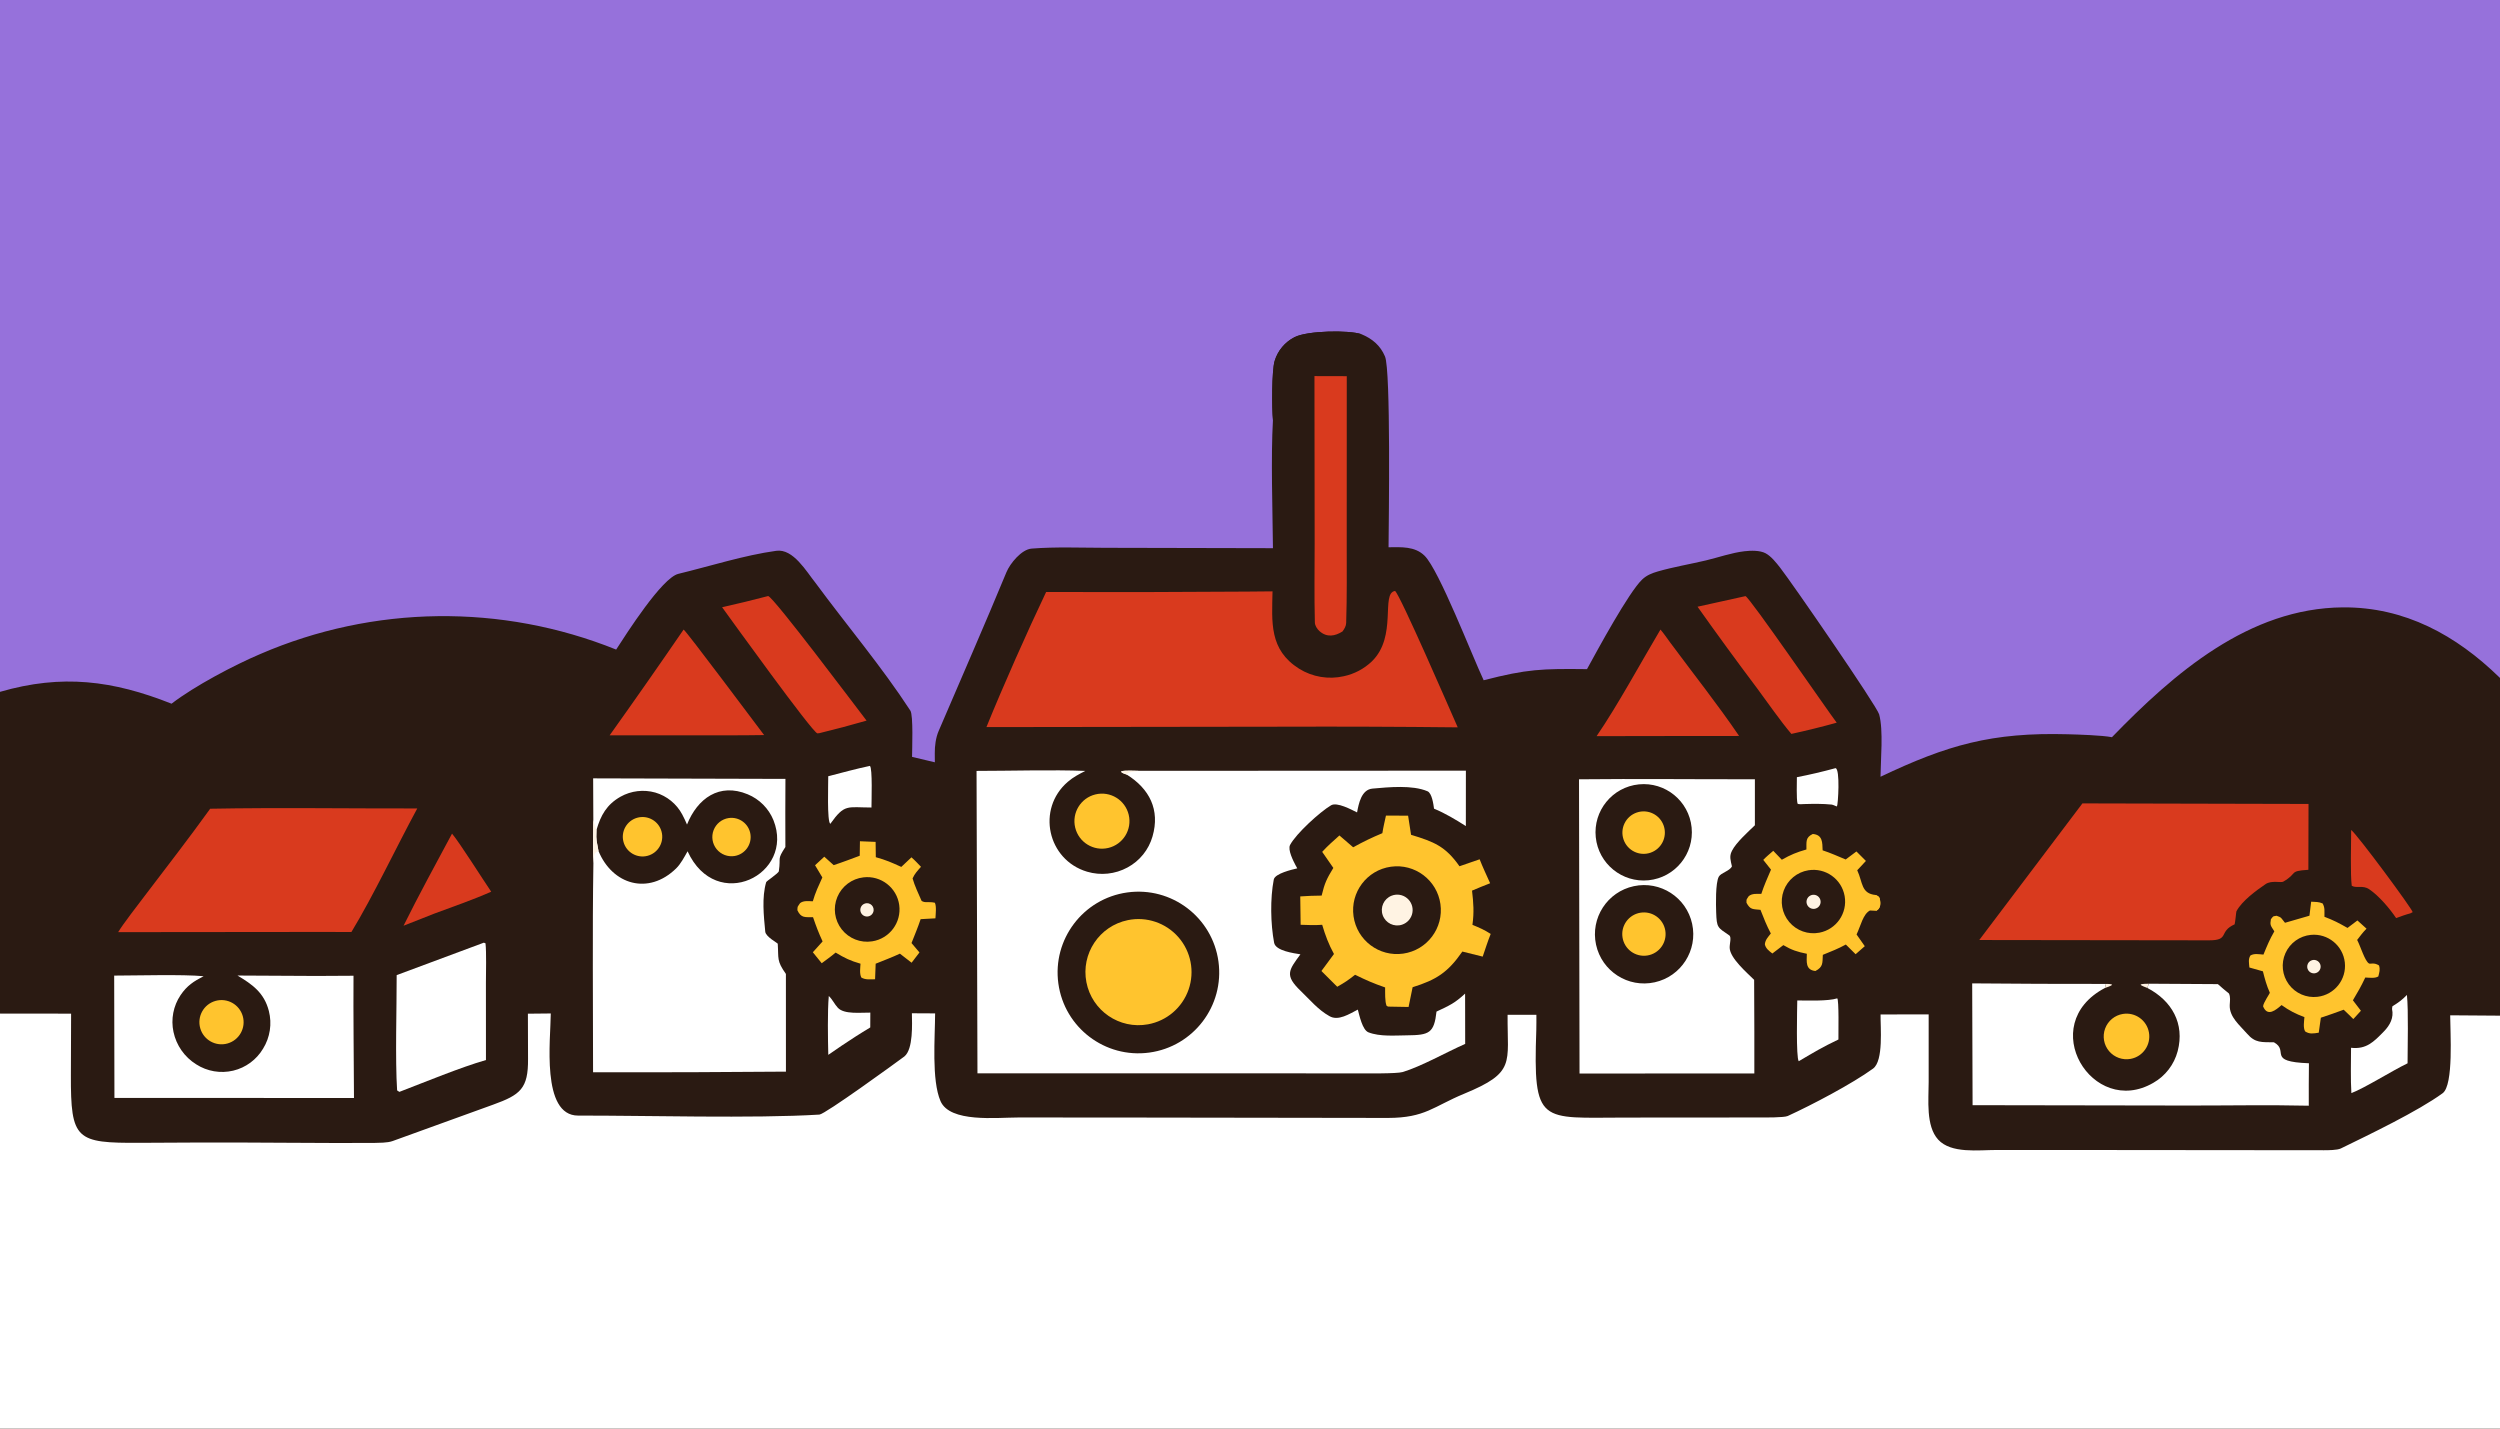
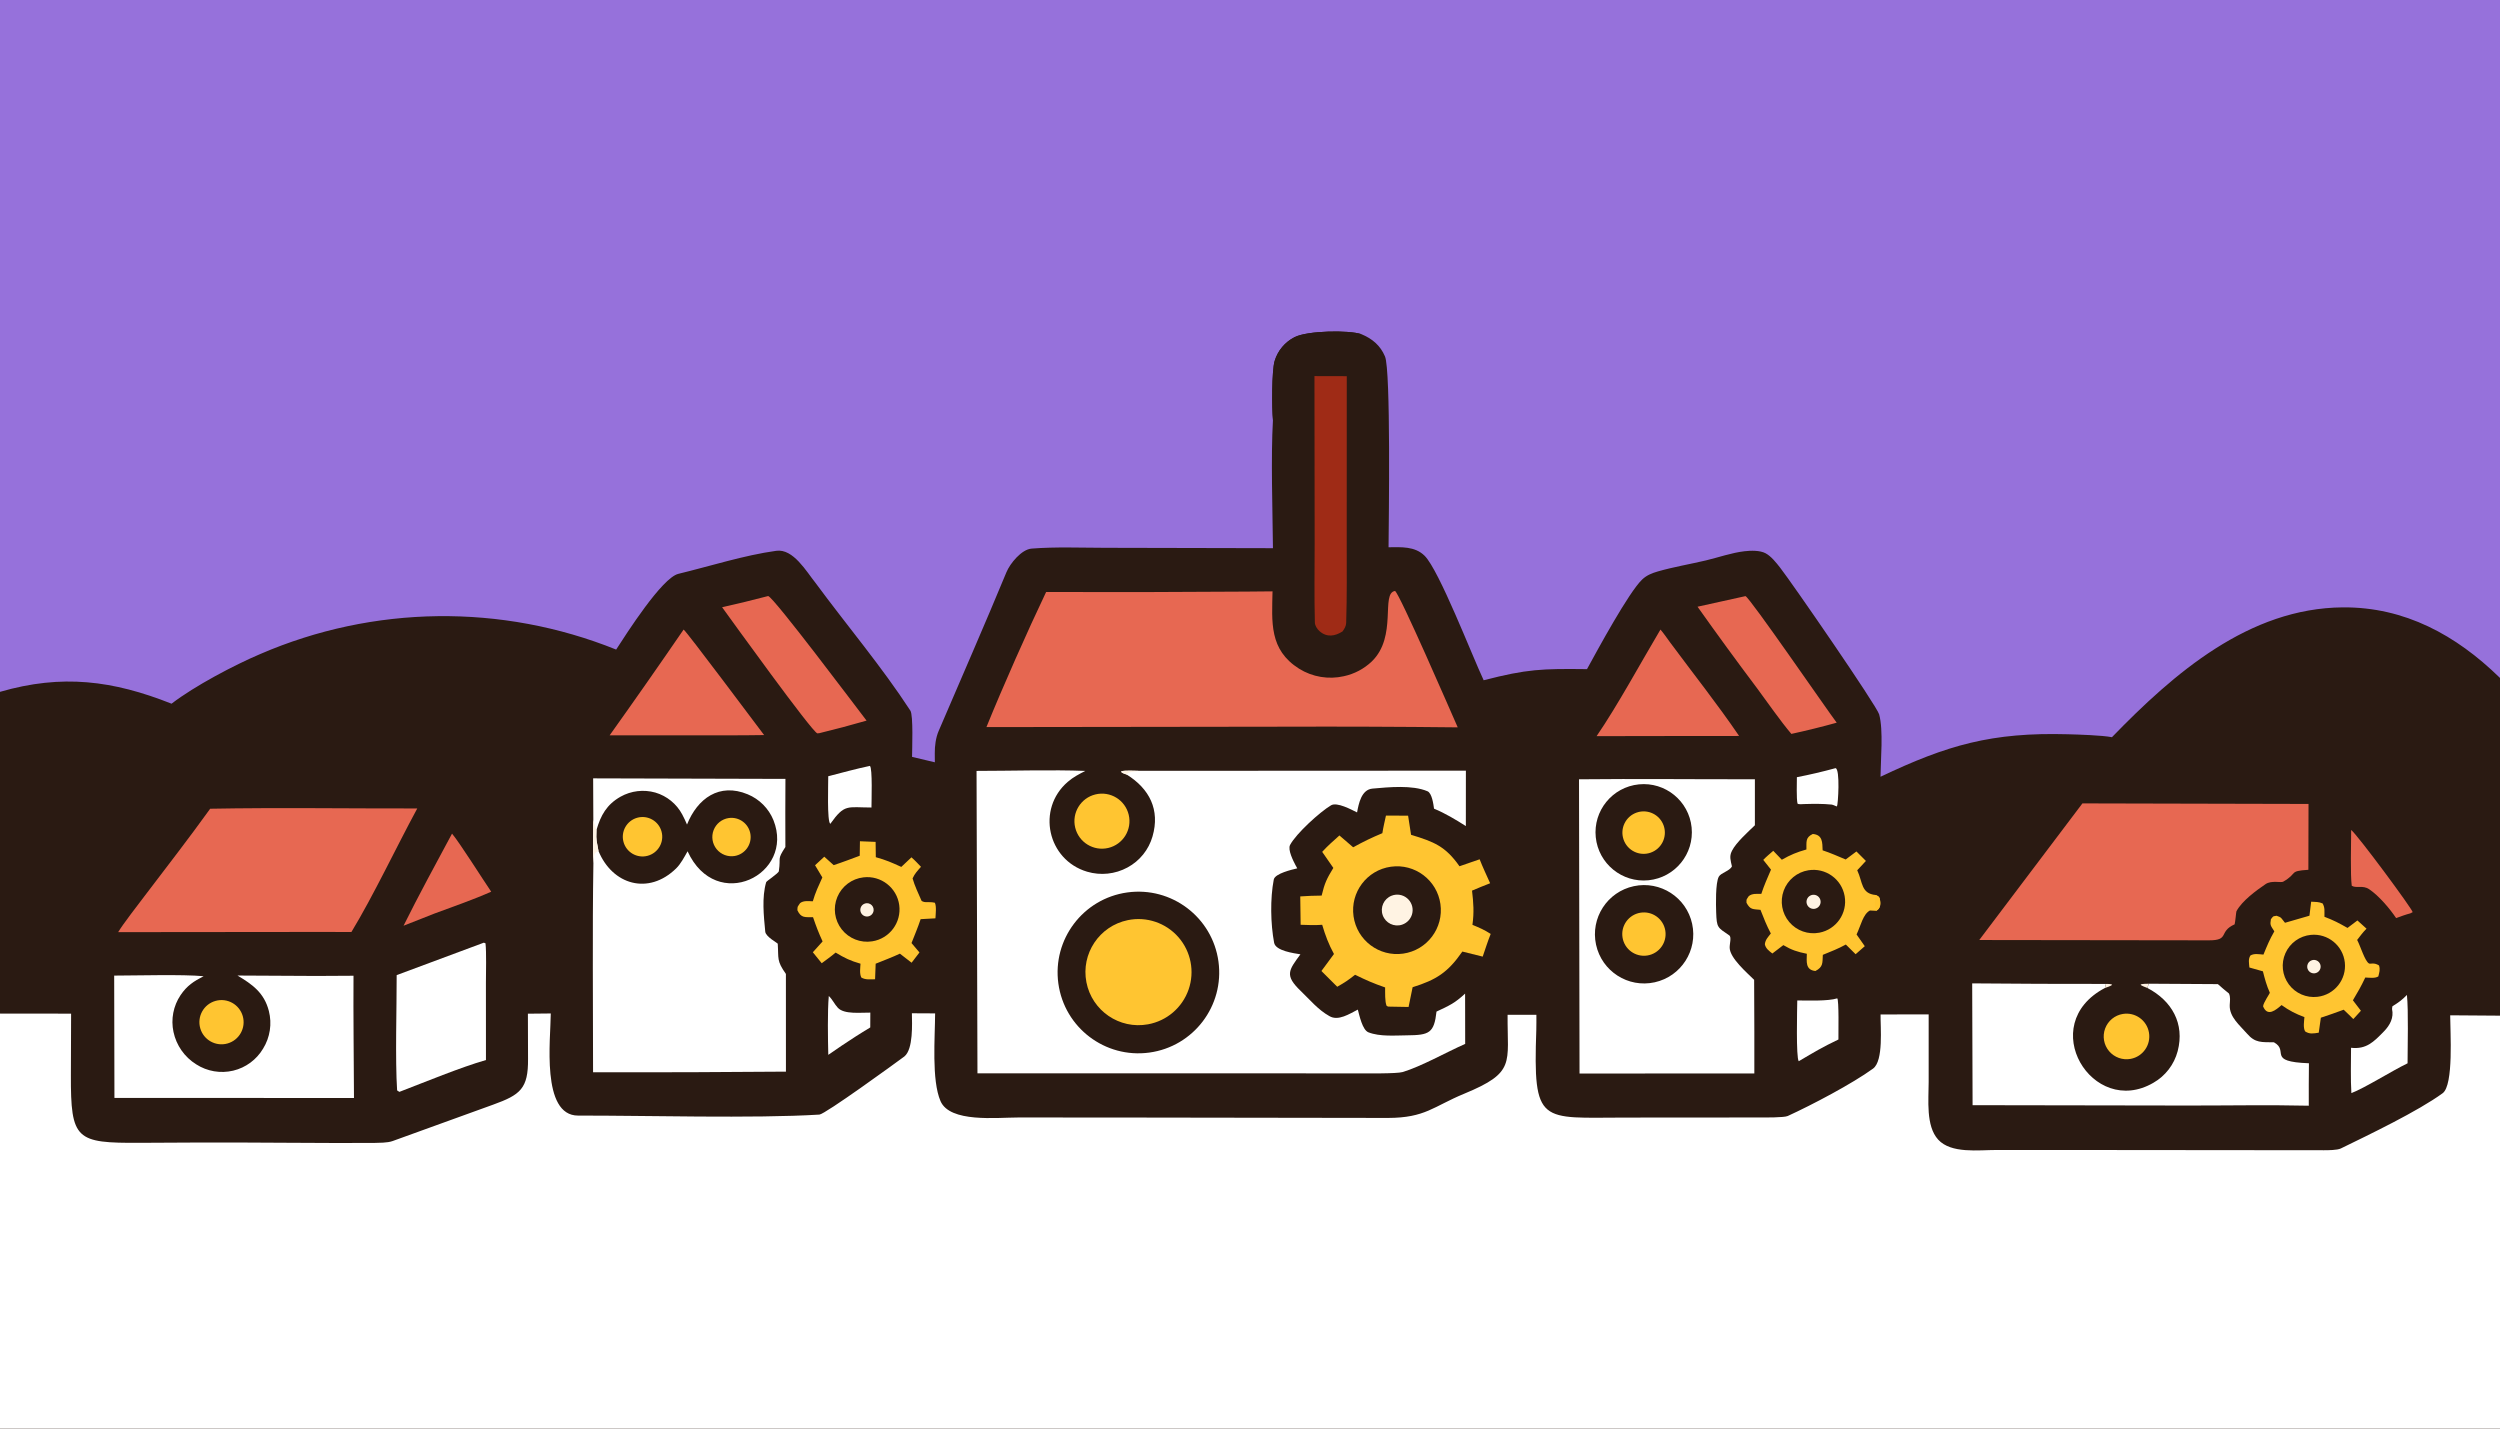
<svg xmlns="http://www.w3.org/2000/svg" viewBox="0 0 1344 768">
  <path fill="#2a1a12" d="M0 0h1344v768H0z" />
  <path fill="#9671db" d="M0 0h1344v364.469l-.33-.321c-23.26-22.664-50.87-37.874-84.14-37.626-50.49.377-90.82 35.421-124.15 69.799-5.25-1.035-17.94-1.423-23.68-1.583-40.93-1.138-64.85 5.771-100.74 22.85.09-9.191 1.62-25.029-.73-33.551-1.27-4.585-46.806-70.631-53.192-78.801-2.099-2.686-4.834-6.184-7.863-7.799-3.051-1.626-7.945-1.481-11.273-1.098-6.975.801-13.978 3.319-20.826 4.945-8.537 2.027-17.386 3.493-25.8 5.916-3.149.906-5.992 2.032-8.4 4.301-7.233 6.815-24.068 37.935-29.707 48.225-24.24-.271-32.015-.084-55.55 5.983-6.245-13.255-23.964-59.259-31.764-66.945-5.258-5.182-12.554-4.6-19.371-4.562.11-14.36 1.261-95.115-1.917-102.589-2.524-5.934-6.849-9.535-12.693-11.964-6.702-2.261-28.951-1.94-35.914 1.611a21.27 21.27 0 0 0-10.708 12.776c-1.592 5.224-1.52 25.514-.914 31.728-1.159 20.146-.195 48.457-.001 68.939l-90.263-.203c-13.059-.029-26.511-.586-39.474.424-5.439.423-11.597 8.006-13.528 12.676-11.834 28.61-24.281 56.952-36.464 85.404-1.557 3.634-2.108 8.093-2.071 12.015l.037 4.791-12.257-2.916c.04-4.24.722-22.359-.887-24.831-15.452-23.742-34.17-45.839-51.014-68.702-4.89-6.076-11.953-18.505-21.075-17.25-17.244 2.372-35.8 8.312-52.66 12.388-8.809 2.129-27.97 32.275-33.436 40.713a248.45 248.45 0 0 0-191.409 2.428c-13.97 5.945-35.237 17.141-47.612 26.669-31.508-12.498-58.87-16.053-92.224-6.37z" />
  <path fill="#fff" d="m490.234 544.736 12.488.065c-.061 13.029-1.965 35.827 2.887 47.133 5.029 11.718 30.2 8.838 41.574 8.829l48.457.009 150.513.23c20.122-.039 24.391-6.158 40.998-13.018 27.83-11.494 23.138-16.256 23.327-42.426l15.484-.009c-.014 2.53.041 5.651-.045 8.121-1.781 51.422 2.098 47.155 47.784 47.139l72.791-.054c2.214-.007 12.603.117 14.588-.791 13.059-5.968 34.732-17.383 45.87-25.482 5.74-4.179 3.93-22.385 4.04-29.118l25.86-.012v36.378c0 9.484-1.6 23.569 5.11 30.924 6.97 7.648 21.72 5.572 31.47 5.576l41.82.005c44.7-.002 89.44.123 134.15.13 2.08 0 7.1-.012 9.01-.942 15.4-7.509 41.5-20.024 54.75-29.703 6.02-4.404 4.06-33.104 4.06-41.895l26.78.199V768H0V544.894l38.224.044-.115 33.011c-.105 34.912 2.679 36.616 37.16 36.433l32.636-.167c30.86-.084 61.909.378 92.79.24 3.096-.128 7.476.019 10.366-1.023 17.986-6.483 36.04-13.08 54.022-19.56 14.647-5.279 18.931-8.629 18.788-24.613-.071-7.882-.018-16.375-.072-24.296l12.302-.125c-.055 13.548-5.337 54.958 14.735 54.905 35.249-.093 94.588 1.641 129.684-.539 3.05-.19 40.798-27.618 45.683-31.26 4.827-3.932 4.109-17.649 4.031-23.208" />
  <path fill="#2a1a12" d="M1156.56 409.095c37.17-39.032 90.38-77.554 144.94-47.101 18.23 10.174 28.72 22.244 42.5 37.529v122.315l-26.39.062-.34-19.736c3.24-5.597 7.19-13.333 3.08-19.463-13.28-19.808-28.75-38.392-42.43-57.982-2.16-3.092-11.17-14.565-14.37-14.972-9.5-1.211-20.65-.754-30.35-.777zM0 398.445c29.595-10.905 56.163-9.72 85.166 3.598a110.4 110.4 0 0 1 18.674 10.708c-2.493 1.294-4.625 2.636-6.564 4.69-8.38 8.883-56.13 72.168-57.975 78.15-2.282 7.4-1.088 18.002-1.115 25.776L0 521.174zm684.338-172.681c-.606-6.214-.678-26.504.914-31.728a21.27 21.27 0 0 1 10.708-12.776c6.963-3.551 29.212-3.872 35.914-1.611-13.542 2.32-32.719-4.379-41.862 8.194a22.2 22.2 0 0 0-3.795 8.884c-1.128 5.778-.705 34.056-1.149 42.843-.627-4.59-.09-9.806-.73-13.806" />
  <path fill="#fff" d="m612.017 414.398 176.044-.092-.024 29.792c-5.406-3.451-11.155-6.903-17.103-9.355-.33-2.358-1.083-8.338-3.545-9.378-8.158-3.45-20.77-2.192-29.52-1.417-6.052.536-7.455 8.243-8.309 12.811-3.016-1.473-10.771-5.733-14.003-3.816-5.861 3.475-18.695 15.092-22.007 21.29-1.388 2.596 1.766 8.658 2.937 10.917q.438.85.923 1.674c-2.71.645-12 2.751-12.634 6.029-1.966 10.168-1.727 23.76.191 33.977.819 4.367 10.64 5.627 14.141 6.212-6.301 8.594-8.621 11.267.129 19.662 4.888 4.689 9.342 10.145 15.406 13.531 4.78 2.864 10.821-1.188 15.324-3.476.841 3.109 2.441 10.946 5.708 12.223 6.155 2.404 14.276 1.665 20.843 1.609 11.786-.101 14.474-1.165 15.746-12.764 6.668-3.111 9.868-4.513 15.372-9.676l.045 27.048c-10.368 4.578-23.481 12.055-33.584 15.125-3.145.956-19.797.725-24.437.729l-42.996-.018-161.182-.025-.491-162.568c17.822.001 41.058-.704 58.483.005-3.539 1.829-6.409 3.255-9.46 5.89-16.896 14.586-10.929 41.911 10.389 48.283a28.47 28.47 0 0 0 21.764-2.28 27.55 27.55 0 0 0 13.428-16.674c4.136-14.33-1.626-25.608-13.848-33.241l-1.264-.467c-.572-.264-1.33-.401-1.675-.986-.04-.069-.007-.267.075-.308 1.297-.584 7.744-.288 9.134-.266" />
  <path fill="#fff3e3" d="m605.747 416.425-1.264-.467c-.572-.264-1.33-.401-1.675-.986-.04-.069-.007-.267.075-.308 1.297-.584 7.744-.288 9.134-.266-2.653.722-4.816.104-6.27 2.027" />
  <path fill="#2a1a12" d="M606.009 479.781c23.794-3.318 45.763 13.313 49.033 37.12s-13.4 45.747-37.208 48.971c-23.74 3.214-45.601-13.403-48.862-37.143s13.309-45.639 37.037-48.948" />
-   <path fill="#ffc42e" d="M606.32 494.666a28.52 28.52 0 0 1 27.192 9.158 28.53 28.53 0 0 1 5.47 28.173 28.52 28.52 0 0 1-21.788 18.674c-15.379 2.821-30.161-7.269-33.142-22.621-2.98-15.352 6.952-30.243 22.268-33.384" />
+   <path fill="#ffc531" d="M606.32 494.666a28.52 28.52 0 0 1 27.192 9.158 28.53 28.53 0 0 1 5.47 28.173 28.52 28.52 0 0 1-21.788 18.674c-15.379 2.821-30.161-7.269-33.142-22.621-2.98-15.352 6.952-30.243 22.268-33.384" />
  <path fill="#fff" d="m318.877 418.444 103.375.292a3168 3168 0 0 0-.029 36.604c-4.609 7.157-2.349 4.944-3.512 13-.165 1.144-6.526 5.19-6.813 5.922-2.393 8.153-1.312 17.989-.499 26.603.261 2.771 6.694 6.119 6.718 6.487.536 8.144-.691 9.033 4.384 16.237l.017 52.522q-51.843.46-103.688.348c.008-37.153-.403-75.293.178-112.365-.251-7.035-.202-16.335-.035-23.411q-.127-11.12-.096-22.239" />
  <path fill="#2a1a12" d="M320.676 446.206c2.263-7.877 5.486-13.689 12.933-17.906a24.6 24.6 0 0 1 18.704-2.22 24.07 24.07 0 0 1 14.458 11.776 70 70 0 0 1 2.567 5.423c5.625-14.054 17.376-22.593 32.624-16.265a25.42 25.42 0 0 1 13.842 13.902c11.678 29.256-30.738 50.4-46.159 16.734-1.746 3.082-3.64 6.742-6.14 9.194-14.894 14.607-34.313 8.767-41.76-9.351-.945-5.796-1.349-4.829-1.069-11.287" />
-   <path fill="#ffc42e" d="M342.554 439.624c5.67-1.592 11.551 1.742 13.096 7.426s-1.837 11.539-7.532 13.037c-5.629 1.481-11.399-1.854-12.927-7.472-1.527-5.618 1.76-11.416 7.363-12.991m49.162.163c5.601-.829 10.824 3.008 11.709 8.601s-2.899 10.856-8.482 11.797a10.326 10.326 0 1 1-3.227-20.398" />
+   <path fill="#ffc531" d="M342.554 439.624c5.67-1.592 11.551 1.742 13.096 7.426s-1.837 11.539-7.532 13.037c-5.629 1.481-11.399-1.854-12.927-7.472-1.527-5.618 1.76-11.416 7.363-12.991m49.162.163c5.601-.829 10.824 3.008 11.709 8.601s-2.899 10.856-8.482 11.797a10.326 10.326 0 1 1-3.227-20.398" />
  <path fill="#fff3e3" d="M318.973 440.683c.722 2.145.812 3.809 1.703 5.523-.28 6.458.124 5.491 1.069 11.287l-.989.497c-1.791.922-1.533 4.262-1.748 6.104-.251-7.035-.202-16.335-.035-23.411" />
  <path fill="#fff" d="M848.879 418.948c30.921-.34 63.451.041 94.55-.019l-.004 24.745c-3.587 3.453-10.089 9.295-12.235 13.562l-.183.369c-1.424 2.825-.602 4.977.075 8.162-1.209 2.511-5.865 3.443-7.032 5.493-1.885 3.311-1.562 15.527-1.438 19.096.294 8.487.687 8.152 7.035 12.502 1.345.921.129 4.551.224 6.757.239 5.538 9.175 13.201 13.155 17.144l.106 27.579v22.755l-93.976.034z" />
  <path fill="#2a1a12" d="M878.367 476.401c14.243-3.032 28.254 6.029 31.337 20.264s-5.924 28.283-20.145 31.418c-14.293 3.151-28.426-5.915-31.525-20.223s6.017-28.412 20.333-31.459" />
-   <path fill="#ffc42e" d="M881.864 490.676c6.365-1.059 12.377 3.259 13.409 9.63 1.031 6.37-3.312 12.366-9.685 13.37-6.335.999-12.285-3.313-13.31-9.646-1.026-6.332 3.26-12.302 9.586-13.354" />
+   <path fill="#ffc531" d="M881.864 490.676c6.365-1.059 12.377 3.259 13.409 9.63 1.031 6.37-3.312 12.366-9.685 13.37-6.335.999-12.285-3.313-13.31-9.646-1.026-6.332 3.26-12.302 9.586-13.354" />
  <path fill="#2a1a12" d="M881.027 421.678c14.227-1.446 26.934 8.914 28.386 23.144s-8.902 26.944-23.128 28.402c-14.233 1.458-26.953-8.904-28.405-23.142s8.912-26.956 23.147-28.404" />
-   <path fill="#ffc42e" d="M879.92 436.816c5.975-2.047 12.477 1.15 14.507 7.133 2.029 5.982-1.185 12.477-7.172 14.49-5.963 2.005-12.424-1.194-14.446-7.153-2.021-5.959 1.159-12.431 7.111-14.47" />
-   <path fill="#d93a1e" d="M684.109 317.915c-.301 16.511-1.939 31.335 14.286 41.586a32.07 32.07 0 0 0 24.09 4.025 31.3 31.3 0 0 0 14.988-7.928c13.925-13.477 4.659-36.727 12.506-37.899 2.662 1.865 29.831 64.577 33.695 73.327a6408 6408 0 0 0-93.627-.357l-159.743.218c8.787-21.662 22.032-51.519 32.088-72.622q53.967.178 107.935-.225z" />
+   <path fill="#ffc531" d="M879.92 436.816c5.975-2.047 12.477 1.15 14.507 7.133 2.029 5.982-1.185 12.477-7.172 14.49-5.963 2.005-12.424-1.194-14.446-7.153-2.021-5.959 1.159-12.431 7.111-14.47" />
+   <path fill="#e76852" d="M684.109 317.915c-.301 16.511-1.939 31.335 14.286 41.586a32.07 32.07 0 0 0 24.09 4.025 31.3 31.3 0 0 0 14.988-7.928c13.925-13.477 4.659-36.727 12.506-37.899 2.662 1.865 29.831 64.577 33.695 73.327a6408 6408 0 0 0-93.627-.357l-159.743.218c8.787-21.662 22.032-51.519 32.088-72.622q53.967.178 107.935-.225z" />
  <path fill="#2a1a12" d="M221.582 356.051c25.838-3.437 71.775 4.199 95.64 13.923-4.57 7.042-20.738 28.382-20.985 35.045-.436 11.77-.141 27.714-.12 39.785l-.066 76.311-12.032.066a1344 1344 0 0 0-.449-25.866c12.079-13.757 4.194-21.507-4.446-34.238a2287 2287 0 0 1-16.507-25.054c-3.165-4.969-10.62-17.833-14.253-21.042-6.194-5.471-33.042-3.641-41.172-3.625l-63.953.235c-9.176-7.015-17.774-13.259-27.208-19.984 9.048-5.019 17.85-10.321 27.259-14.733 23.918-11.213 51.93-18.566 78.292-20.823" />
-   <path fill="#d93a1e" d="m1119.51 431.905 121.55.295-.08 35.4c-10.92.703-5.41 1.761-13.56 6.408-1.17.668-6.27-.865-9.44 1.291-5.18 3.522-12.69 9.037-15.66 14.571-.19.362-.57 5.433-.98 7.058-8.93 3.95-2.36 8.708-14.09 8.592l-123.2-.167zm-1006.522 2.87c36.36-.687 74.825-.084 111.337-.149-11.334 20.911-23.491 46.773-35.41 66.43l-14.188-.051-111.204.116c2.233-3.855 11.196-15.459 14.29-19.532 11.918-15.693 23.642-30.775 35.175-46.814" />
+   <path fill="#e76852" d="m1119.51 431.905 121.55.295-.08 35.4c-10.92.703-5.41 1.761-13.56 6.408-1.17.668-6.27-.865-9.44 1.291-5.18 3.522-12.69 9.037-15.66 14.571-.19.362-.57 5.433-.98 7.058-8.93 3.95-2.36 8.708-14.09 8.592l-123.2-.167zm-1006.522 2.87c36.36-.687 74.825-.084 111.337-.149-11.334 20.911-23.491 46.773-35.41 66.43l-14.188-.051-111.204.116c2.233-3.855 11.196-15.459 14.29-19.532 11.918-15.693 23.642-30.775 35.175-46.814" />
  <path fill="#fff" d="M1060.25 528.662c23.96.225 47.93.324 71.9.295l-.54 2.183c-37.44 19.704-6.69 69.991 26 50.994a27.7 27.7 0 0 0 13.11-17.05c3.89-14.822-3.19-27.138-16.32-33.967l.8-2.276 37.13.227c1.94 1.74 3.94 3.424 5.97 5.051.88 2.002.51 3.876.4 6.133-.29 6.529 5.48 10.98 9.28 15.403 4.49 5.211 7.92 4.54 14.5 4.688 8.46 4.718-4.2 10.412 18.8 11.268-.14 7.486-.06 15.307-.08 22.818-21.53-.498-43.15-.074-64.69-.092l-116.05-.193z" />
-   <path fill="#ffc42e" d="m745.09 438.463 11.906.036 1.587 10.289c12.33 3.762 18.469 6.129 26.036 16.908l10.837-3.74c1.565 4.038 3.844 8.847 5.637 12.877-3.257 1.219-6.514 2.625-9.727 3.968.778 6.681 1.154 11.674.219 18.387 3.973 1.673 6.126 2.528 9.816 4.888-1.488 3.672-2.982 8.375-4.299 12.202a624 624 0 0 1-10.944-2.721c-7.797 11.241-13.963 15.175-26.731 19.167l-2.177 10.624-11.001-.199-.798-.4c-1.008-2.25-.771-7.198-.807-9.902-6.559-2.287-9.811-3.732-16.158-6.811-3.782 2.969-5.363 4.06-9.588 6.448l-8.504-8.468 6.743-9.144c-2.898-5.32-4.617-9.95-6.328-15.703-3.978.305-7.618.123-11.587-.007l-.204-15.248c4.052-.302 7.46-.395 11.497-.444 1.655-6.883 2.745-9.041 6.286-14.878a626 626 0 0 1-5.992-8.635c2.954-3.253 6.002-5.892 9.264-8.816l7.384 6.355c5.825-3.178 9.572-5.007 15.703-7.583.425-2.927 1.297-6.506 1.93-9.45" />
+   <path fill="#ffc531" d="m745.09 438.463 11.906.036 1.587 10.289c12.33 3.762 18.469 6.129 26.036 16.908l10.837-3.74c1.565 4.038 3.844 8.847 5.637 12.877-3.257 1.219-6.514 2.625-9.727 3.968.778 6.681 1.154 11.674.219 18.387 3.973 1.673 6.126 2.528 9.816 4.888-1.488 3.672-2.982 8.375-4.299 12.202a624 624 0 0 1-10.944-2.721c-7.797 11.241-13.963 15.175-26.731 19.167l-2.177 10.624-11.001-.199-.798-.4c-1.008-2.25-.771-7.198-.807-9.902-6.559-2.287-9.811-3.732-16.158-6.811-3.782 2.969-5.363 4.06-9.588 6.448l-8.504-8.468 6.743-9.144c-2.898-5.32-4.617-9.95-6.328-15.703-3.978.305-7.618.123-11.587-.007l-.204-15.248c4.052-.302 7.46-.395 11.497-.444 1.655-6.883 2.745-9.041 6.286-14.878a626 626 0 0 1-5.992-8.635c2.954-3.253 6.002-5.892 9.264-8.816l7.384 6.355c5.825-3.178 9.572-5.007 15.703-7.583.425-2.927 1.297-6.506 1.93-9.45" />
  <path fill="#2a1a12" d="M747.744 465.948c12.888-1.807 24.803 7.169 26.625 20.057 1.823 12.889-7.135 24.818-20.017 26.659-12.907 1.844-24.861-7.137-26.687-20.049-1.827-12.913 7.167-24.858 20.079-26.667" />
  <path fill="#fff3e3" d="M748.114 481.534a8.28 8.28 0 0 1 8.316 1.323 8.287 8.287 0 0 1-2.693 14.254 8.28 8.28 0 0 1-10.375-5.057 8.284 8.284 0 0 1 4.752-10.52" />
  <path fill="#fff" d="m127.67 524.448 42.463.225 19.913-.111c-.141 21.774.161 43.918.253 65.721l-128.78-.042-.134-65.76c12.445-.018 36.711-.737 48.084.329-5.359 2.763-8.924 5.049-12.416 10.201a25.83 25.83 0 0 0-3.787 19.755 27.15 27.15 0 0 0 12.196 17.411 25.77 25.77 0 0 0 19.925 3.404 25.63 25.63 0 0 0 16.063-11.854 26.16 26.16 0 0 0 3.082-20.244c-2.517-9.783-8.844-14.251-16.862-19.035" />
  <path fill="#2a1a12" d="m1098.07 419.09 1.06.347c-.6 3.704-44.59 58.922-49.61 66.546-12.05 18.323-13.37 10.623-13.24 35.719l-23.34-.277c2.85-3.059 4.01-4.818 6.31-8.242 1.26-3.563.75-4.658.77-8.403 0-1.881 2.79-3.193 4.23-4.601 1.8-1.75 2.29-8.138 2.27-11.022-.03-4.608.76-13.861-1.32-17.973-.79-1.206-4.78-3.512-4.87-4.877-.63-9.694-2.35-12.67-8.99-19.805 24.99-17.997 56.36-25.982 86.73-27.412" />
-   <path fill="#ffc42e" d="m462.304 452.258 8.427.339.104 8.228c5.587 1.562 8.394 2.814 13.698 5.228l5.464-5.156c1.817 1.575 3.456 3.362 5.126 5.097-1.91 2.188-3.322 3.575-4.516 6.237 1.013 3.741 3.241 8.427 4.831 12.068 1.859 1.309 3.745.221 7.154 1.024.928 1.987.422 5.97.295 8.372l-7.954.444c-1.332 4.098-3.299 8.772-4.903 12.844l4.273 5.055-4.225 5.519-6.291-4.873c-3.858 1.832-8.991 3.769-13.028 5.404l-.318 8.367c-2.777.02-5.203.389-7.405-.951-1.018-2.1-.568-4.973-.428-7.417-5.67-1.638-8.478-3.051-13.368-5.982-2.235 1.917-5.088 3.939-7.482 5.725l-4.776-5.895 5.247-5.824c-2.213-4.784-3.435-8.038-5.145-13.037-4.282-.036-6.437.557-8.406-3.724.105-2.381-.074-1.476 1.43-3.82 1.864-1.47 4.419-1.059 6.863-.993 1.33-4.686 3.126-8.399 5.123-12.824l-3.921-6.552 4.963-4.602 5.047 4.534c4.557-1.464 9.476-3.376 14.003-5.044z" />
+   <path fill="#ffc531" d="m462.304 452.258 8.427.339.104 8.228c5.587 1.562 8.394 2.814 13.698 5.228l5.464-5.156c1.817 1.575 3.456 3.362 5.126 5.097-1.91 2.188-3.322 3.575-4.516 6.237 1.013 3.741 3.241 8.427 4.831 12.068 1.859 1.309 3.745.221 7.154 1.024.928 1.987.422 5.97.295 8.372l-7.954.444c-1.332 4.098-3.299 8.772-4.903 12.844l4.273 5.055-4.225 5.519-6.291-4.873c-3.858 1.832-8.991 3.769-13.028 5.404l-.318 8.367c-2.777.02-5.203.389-7.405-.951-1.018-2.1-.568-4.973-.428-7.417-5.67-1.638-8.478-3.051-13.368-5.982-2.235 1.917-5.088 3.939-7.482 5.725l-4.776-5.895 5.247-5.824c-2.213-4.784-3.435-8.038-5.145-13.037-4.282-.036-6.437.557-8.406-3.724.105-2.381-.074-1.476 1.43-3.82 1.864-1.47 4.419-1.059 6.863-.993 1.33-4.686 3.126-8.399 5.123-12.824l-3.921-6.552 4.963-4.602 5.047 4.534c4.557-1.464 9.476-3.376 14.003-5.044z" />
  <path fill="#2a1a12" d="M464.192 471.667c9.399-1.112 17.955 5.513 19.234 14.893s-5.191 18.055-14.545 19.501a17.36 17.36 0 1 1-4.689-34.394" />
  <path fill="#fff3e3" d="M464.131 486.141a3.581 3.581 0 0 1 5.539 3.182 3.583 3.583 0 1 1-5.539-3.182" />
  <path fill="#fff" d="m260.113 506.78.894.34c.551 4.939.224 15.82.225 21.224l.016 41.528c-13.417 3.835-33.036 11.947-46.515 17.112-.337-.114-.914-.567-1.244-.795-1.071-16.609-.204-44.48-.239-61.963z" />
-   <path fill="#ffc42e" d="M971.135 456.676c.092-4.067-.668-6.4 3.423-8.336 5.351.458 5.127 4.591 5.289 8.797 4.121 1.345 8.376 3.239 12.395 4.92l5.775-4.315 5.103 5.098-4.672 5.009c3.062 6.552 1.972 12.538 9.952 13.307.36.193.69.359 1.05.543.55.289.95.804 1.09 1.412.61 2.556.55 5.362-1.92 6.545l-3.33-.178c-3.71 1.943-4.92 8.063-7.196 12.9l4.416 6.295-4.93 4.312-5.257-5.204c-4.213 2.304-7.929 3.74-12.37 5.542-.246 4.355.287 6.46-3.99 8.696-5.459-.605-4.679-5.009-4.61-9.272-5.155-1.044-8.116-1.985-12.631-4.653l-5.898 4.508c-1.843-1.429-3.619-2.734-4.037-4.976.257-2.422 1.698-3.853 3.211-5.787-2.351-4.478-3.72-8.004-5.571-12.713-4.122-.436-5.445.038-7.511-3.772-.011-2.231-.181-1.35 1.179-3.548 1.79-1.57 4.34-1.246 6.793-1.268 1.436-4.462 3.354-8.705 5.202-13.012l-4.161-5.255c1.648-1.726 3.568-3.305 5.379-4.874l4.6 4.798c4.739-2.697 8.049-4.052 13.227-5.519" />
-   <path fill="#ffc42e" d="M1008.4 481.156c.36.193.69.359 1.05.543.55.289.95.804 1.09 1.412.61 2.556.55 5.362-1.92 6.545-.94-3.847-.94-4.495-.22-8.5" />
+   <path fill="#ffc531" d="M971.135 456.676c.092-4.067-.668-6.4 3.423-8.336 5.351.458 5.127 4.591 5.289 8.797 4.121 1.345 8.376 3.239 12.395 4.92l5.775-4.315 5.103 5.098-4.672 5.009c3.062 6.552 1.972 12.538 9.952 13.307.36.193.69.359 1.05.543.55.289.95.804 1.09 1.412.61 2.556.55 5.362-1.92 6.545l-3.33-.178c-3.71 1.943-4.92 8.063-7.196 12.9l4.416 6.295-4.93 4.312-5.257-5.204c-4.213 2.304-7.929 3.74-12.37 5.542-.246 4.355.287 6.46-3.99 8.696-5.459-.605-4.679-5.009-4.61-9.272-5.155-1.044-8.116-1.985-12.631-4.653l-5.898 4.508c-1.843-1.429-3.619-2.734-4.037-4.976.257-2.422 1.698-3.853 3.211-5.787-2.351-4.478-3.72-8.004-5.571-12.713-4.122-.436-5.445.038-7.511-3.772-.011-2.231-.181-1.35 1.179-3.548 1.79-1.57 4.34-1.246 6.793-1.268 1.436-4.462 3.354-8.705 5.202-13.012l-4.161-5.255c1.648-1.726 3.568-3.305 5.379-4.874l4.6 4.798c4.739-2.697 8.049-4.052 13.227-5.519" />
+   <path fill="#ffc32b" d="M1008.4 481.156c.36.193.69.359 1.05.543.55.289.95.804 1.09 1.412.61 2.556.55 5.362-1.92 6.545-.94-3.847-.94-4.495-.22-8.5" />
  <path fill="#2a1a12" d="M972.174 467.861c9.193-1.493 17.881 4.676 19.503 13.849s-4.423 17.949-13.57 19.7a17.03 17.03 0 0 1-16.192-5.714 17.038 17.038 0 0 1 10.259-27.835" />
  <path fill="#fff3e3" d="M973.11 481.514a3.797 3.797 0 1 1 3.73 6.615 3.797 3.797 0 0 1-3.73-6.615" />
-   <path fill="#ffc42e" d="M1242.48 484.75c2.33.116 4 .029 6.15.929 1.36 2.328.93 4.21.99 7.18 5.19 1.997 7.54 3.242 12.4 5.996l5.33-4.022 4.89 4.418c-1.89 1.88-3.41 3.95-5.04 6.061 1.8 3.356 4.16 11.438 6.38 12.652.79.431 2.64-.711 5.38 1.062.71 2.291.18 3.601-.37 5.899-1.79 1.142-4.71.683-7.02.583-2.19 4.669-4 7.815-6.65 12.254l4.31 5.626-4.08 4.464c-1.63-1.664-3.49-3.396-5.18-5.031-4 1.545-8.2 2.908-12.27 4.291l-1.15 8.063c-2.9.467-4.98.862-7.32-.7-1.13-2.03-.56-5.248-.37-7.667-4.65-1.733-8.27-3.584-12.29-6.482-2.98 2.572-7.57 6.596-9.94.659.21-2.111 3.76-7.023 3.62-7.323-1.71-3.781-2.71-7.491-3.71-11.476l-7.27-2.057c-.2-2.483-.7-4.447.55-6.455 2.08-1.217 4.46-.676 7.01-.484 1.96-4.745 3.27-8.047 5.85-12.498-2.06-3.242-2.39-3.306-1.84-6.53 1.56-1.888.74-1.412 3.05-1.853 2.87.966 2.28 1.091 4.52 3.781l13.15-3.809z" />
+   <path fill="#ffc531" d="M1242.48 484.75c2.33.116 4 .029 6.15.929 1.36 2.328.93 4.21.99 7.18 5.19 1.997 7.54 3.242 12.4 5.996l5.33-4.022 4.89 4.418c-1.89 1.88-3.41 3.95-5.04 6.061 1.8 3.356 4.16 11.438 6.38 12.652.79.431 2.64-.711 5.38 1.062.71 2.291.18 3.601-.37 5.899-1.79 1.142-4.71.683-7.02.583-2.19 4.669-4 7.815-6.65 12.254l4.31 5.626-4.08 4.464c-1.63-1.664-3.49-3.396-5.18-5.031-4 1.545-8.2 2.908-12.27 4.291l-1.15 8.063c-2.9.467-4.98.862-7.32-.7-1.13-2.03-.56-5.248-.37-7.667-4.65-1.733-8.27-3.584-12.29-6.482-2.98 2.572-7.57 6.596-9.94.659.21-2.111 3.76-7.023 3.62-7.323-1.71-3.781-2.71-7.491-3.71-11.476l-7.27-2.057c-.2-2.483-.7-4.447.55-6.455 2.08-1.217 4.46-.676 7.01-.484 1.96-4.745 3.27-8.047 5.85-12.498-2.06-3.242-2.39-3.306-1.84-6.53 1.56-1.888.74-1.412 3.05-1.853 2.87.966 2.28 1.091 4.52 3.781l13.15-3.809z" />
  <path fill="#2a1a12" d="M1242.3 502.589c9.13-.898 17.29 5.73 18.28 14.858s-5.55 17.352-14.67 18.436a16.73 16.73 0 0 1-15.45-6.695 16.75 16.75 0 0 1-1.82-16.745 16.75 16.75 0 0 1 13.66-9.854" />
  <path fill="#fff3e3" d="M1242.92 516.203a3.62 3.62 0 0 1 4.47 2.304 3.617 3.617 0 0 1-5.78 3.898 3.58 3.58 0 0 1-1.18-3.49 3.61 3.61 0 0 1 2.49-2.712" />
-   <path fill="#d93a1e" d="m706.653 202.188 17.37.045-.024 89.744c-.007 14.043.169 28.841-.294 42.901-.058 1.756-.964 3.187-1.972 4.587-4.032 2.553-8.426 3.38-12.423-.221-1.196-1.077-2.395-2.892-2.438-4.574-.362-14.219-.127-28.498-.114-42.733zM367.509 338.451c1.437.761 39.644 51.956 43.278 56.716-13.201.233-26.694.121-39.919.147l-43.12.001a3744 3744 0 0 0 39.761-56.864m525.157-.002c1.676 1.92 3.752 4.974 5.301 7.066 12.298 16.609 25.362 33.065 36.979 50.139l-34.512.029-42.11.07c10.966-15.913 24.114-40.117 34.342-57.304m-479.708-18.018c2.868.422 47.44 59.9 52.905 66.975a591 591 0 0 1-25.374 6.743l-1.096.107c-3.056-1.013-46.137-60.834-51.186-67.802a715 715 0 0 0 24.751-6.023m525.405.043c2.25.612 43.665 60.938 49.049 68.043a445 445 0 0 1-24.374 6.032c-5.881-6.931-12.906-17.067-18.487-24.613a1910 1910 0 0 1-31.951-43.764z" />
+   <path fill="#9f2b16" d="m706.653 202.188 17.37.045-.024 89.744c-.007 14.043.169 28.841-.294 42.901-.058 1.756-.964 3.187-1.972 4.587-4.032 2.553-8.426 3.38-12.423-.221-1.196-1.077-2.395-2.892-2.438-4.574-.362-14.219-.127-28.498-.114-42.733z" />
+   <path fill="#e76852" d="M367.509 338.451c1.437.761 39.644 51.956 43.278 56.716-13.201.233-26.694.121-39.919.147l-43.12.001a3744 3744 0 0 0 39.761-56.864m525.157-.002c1.676 1.92 3.752 4.974 5.301 7.066 12.298 16.609 25.362 33.065 36.979 50.139l-34.512.029-42.11.07c10.966-15.913 24.114-40.117 34.342-57.304m-479.708-18.018c2.868.422 47.44 59.9 52.905 66.975a591 591 0 0 1-25.374 6.743l-1.096.107c-3.056-1.013-46.137-60.834-51.186-67.802a715 715 0 0 0 24.751-6.023m525.405.043c2.25.612 43.665 60.938 49.049 68.043a445 445 0 0 1-24.374 6.032c-5.881-6.931-12.906-17.067-18.487-24.613a1910 1910 0 0 1-31.951-43.764z" />
  <path fill="#2a1a12" d="M827.08 384.249c2.72-.398 9.61-.352 12.697-.4-2.517 4.915-13.162 20.158-13.422 22.398-1.582 13.621-.716 34.451-.648 48.365l.128 66.612c-3.307.042-11.123.49-13.636-.714l-.312-1.552c2.133-5.703 6.395-14.738 6.059-20.518-.306-5.25-3.427-7.37-7.099-10.512 2.357-2.177 5.645-4.84 6.592-8.057 2.2-7.477-5.395-15.296-6.581-22.389-3.33-19.912 4.338-52.144-4.242-69.22a114.6 114.6 0 0 1 20.464-4.013" />
-   <path fill="#d93a1e" d="M243.01 448.16c3.906 4.559 16.663 24.792 21.056 31.212-9.372 4.194-20.857 8.177-30.631 11.8l-16.491 6.505c8.032-16.214 17.495-33.533 26.066-49.517" />
+   <path fill="#e76852" d="M243.01 448.16c3.906 4.559 16.663 24.792 21.056 31.212-9.372 4.194-20.857 8.177-30.631 11.8l-16.491 6.505c8.032-16.214 17.495-33.533 26.066-49.517" />
  <path fill="#fff" d="M1293.96 534.872c.88 8.301.35 27.899.35 36.762-8.21 3.936-23.01 13.287-30.21 16.015-.46-7.394-.19-16.818-.18-24.359 8.19.907 12.1-3.07 17.74-8.869 3.23-3.324 5.32-7.35 4.31-11.935-.04-.182.14-1.337.22-1.542 3.08-1.838 5.4-3.556 7.77-6.072" />
-   <path fill="#ffc42e" d="M588.929 427.072c7.956-1.924 15.961 2.978 17.866 10.94s-3.015 15.958-10.979 17.844c-7.938 1.88-15.899-3.021-17.798-10.956s2.983-15.91 10.911-17.828" />
+   <path fill="#ffc531" d="M588.929 427.072c7.956-1.924 15.961 2.978 17.866 10.94s-3.015 15.958-10.979 17.844c-7.938 1.88-15.899-3.021-17.798-10.956s2.983-15.91 10.911-17.828" />
  <path fill="#fff" d="M987.693 536.718c.982.527.624 19.491.647 22.112-8.715 4.182-12.905 6.701-21.328 11.682-1.525-1.773-.855-28.029-.798-32.672 5.8.034 16.46.45 21.479-1.122" />
-   <path fill="#d93a1e" d="M1263.99 446.188c3.56 2.798 32.79 42.358 33.06 44.182l-1.25.649c-2.48.633-5.22 1.673-7.65 2.533-3.48-5.211-9.37-12.085-14.54-15.538-3.41-2.273-6.82-.333-9.31-1.818-.79-5.787-.34-23.323-.31-30.008" />
+   <path fill="#e76852" d="M1263.99 446.188c3.56 2.798 32.79 42.358 33.06 44.182l-1.25.649c-2.48.633-5.22 1.673-7.65 2.533-3.48-5.211-9.37-12.085-14.54-15.538-3.41-2.273-6.82-.333-9.31-1.818-.79-5.787-.34-23.323-.31-30.008" />
  <path fill="#fff" d="M467.654 411.744c1.48 1.141.842 18.999.849 22.377-13.121-.017-14.366-2.122-22.128 8.78-1.834-1.179-1.073-21.719-1.111-25.597 7.197-1.861 15.16-4.04 22.39-5.56" />
-   <path fill="#ffc42e" d="M1141.28 545.091c6.62-1.057 12.86 3.398 14 10.002 1.15 6.603-3.21 12.906-9.8 14.149a12.255 12.255 0 0 1-13.76-16.317 12.26 12.26 0 0 1 9.56-7.834m-1025.45-6.998c6.31-1.794 12.881 1.864 14.681 8.175 1.8 6.31-1.852 12.886-8.159 14.692-6.316 1.808-12.9-1.85-14.702-8.168-1.803-6.319 1.861-12.902 8.18-14.699" />
+   <path fill="#ffc531" d="M1141.28 545.091c6.62-1.057 12.86 3.398 14 10.002 1.15 6.603-3.21 12.906-9.8 14.149a12.255 12.255 0 0 1-13.76-16.317 12.26 12.26 0 0 1 9.56-7.834m-1025.45-6.998c6.31-1.794 12.881 1.864 14.681 8.175 1.8 6.31-1.852 12.886-8.159 14.692-6.316 1.808-12.9-1.85-14.702-8.168-1.803-6.319 1.861-12.902 8.18-14.699" />
  <path fill="#fff" d="M445.56 535.45c2.035 1.909 3.052 4.395 4.875 6.344 3.432 3.671 12.428 2.504 17.455 2.587q.002 3.984-.037 7.968c-2.746 1.7-5.435 3.291-8.152 5.06a457 457 0 0 0-14.41 9.677c-.205-8.283-.468-23.57.269-31.636m541.203-122.49c2.609.332 1.371 19.881.778 20.576-.494-.033-2.023-.914-2.83-.995-4.951-.498-9.701-.412-14.649-.283-.872.038-3.57.319-3.726-.326-.625-2.6-.334-11.49-.331-14.114a274 274 0 0 0 20.758-4.858" />
  <path fill="#2a1a12" d="m491.059 431.866 11.622 3.328c-.398 4.372-.532 7.003-.641 11.402-4.993-4.015-4.222-3.847-10.526-4.993l-.423-.08a576 576 0 0 1-.032-9.657" />
  <path fill="#fff3e3" d="M1154.4 531.117c-.73-.315-3.36-1.171-3.6-1.776.5-.513 3.51-.46 4.4-.5zm-22.25-2.16c.57.02 2.96-.084 3.31.471-.43.616-3.02 1.405-3.85 1.712z" />
</svg>
